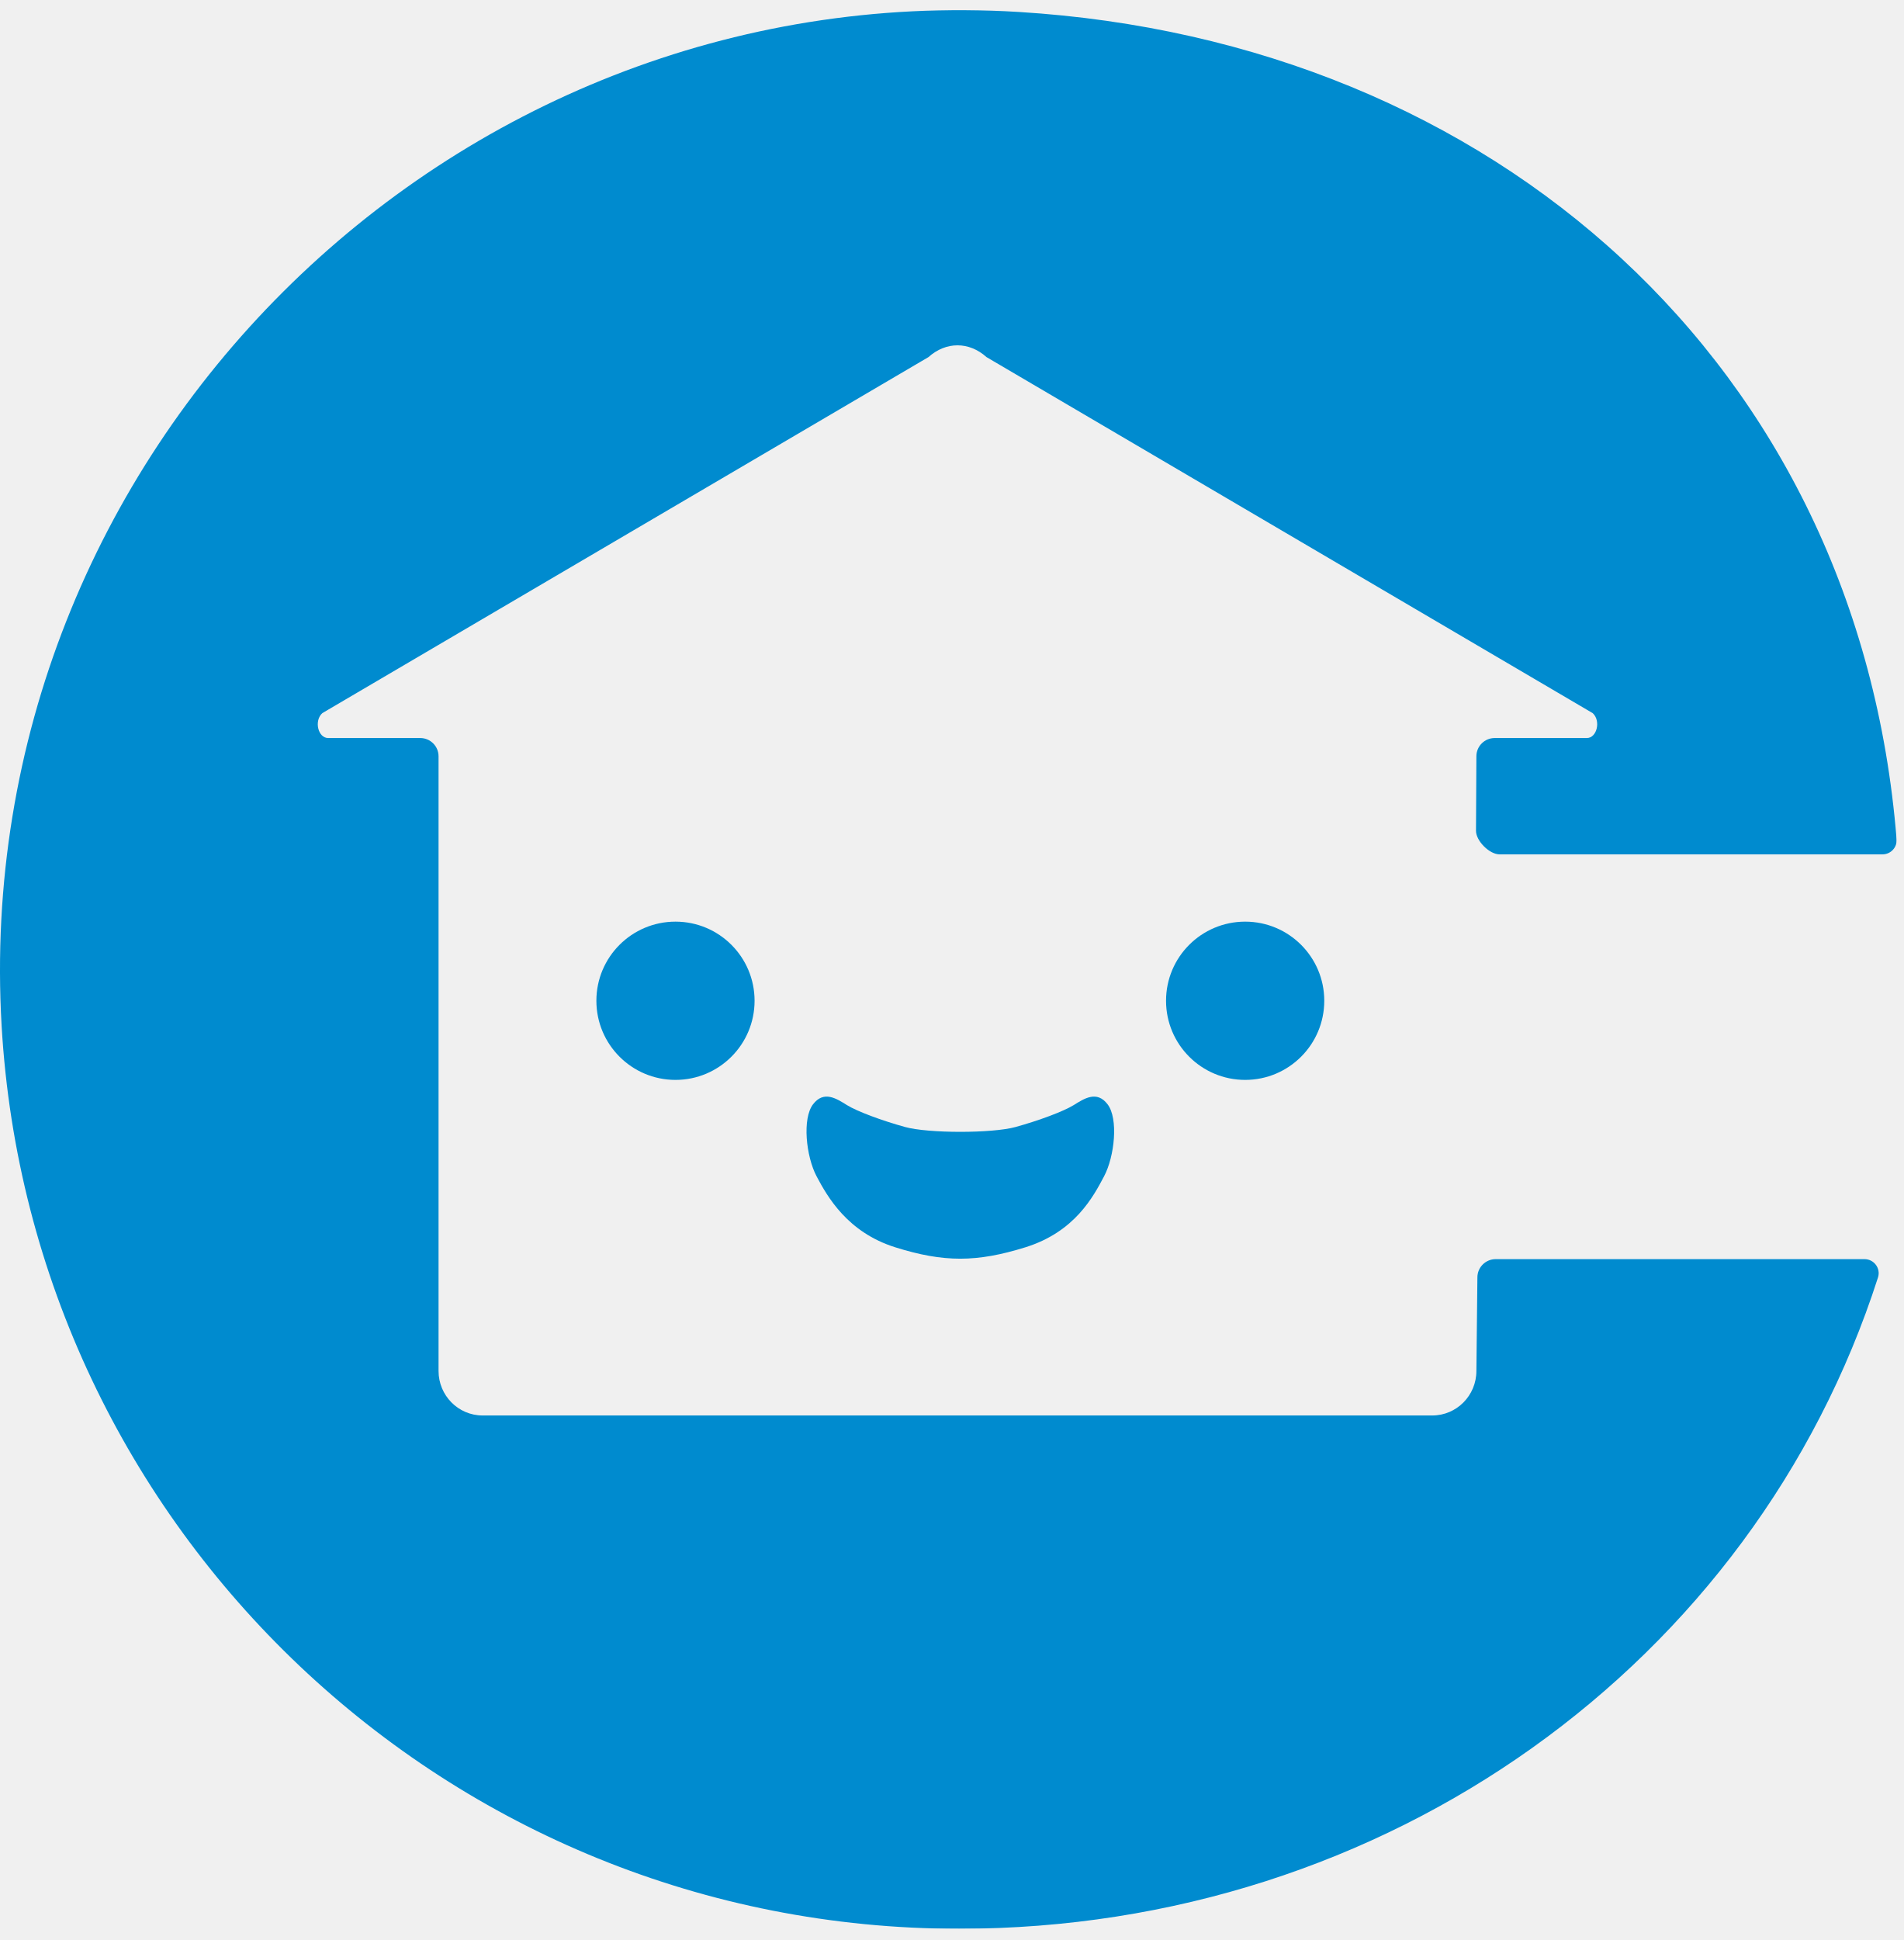
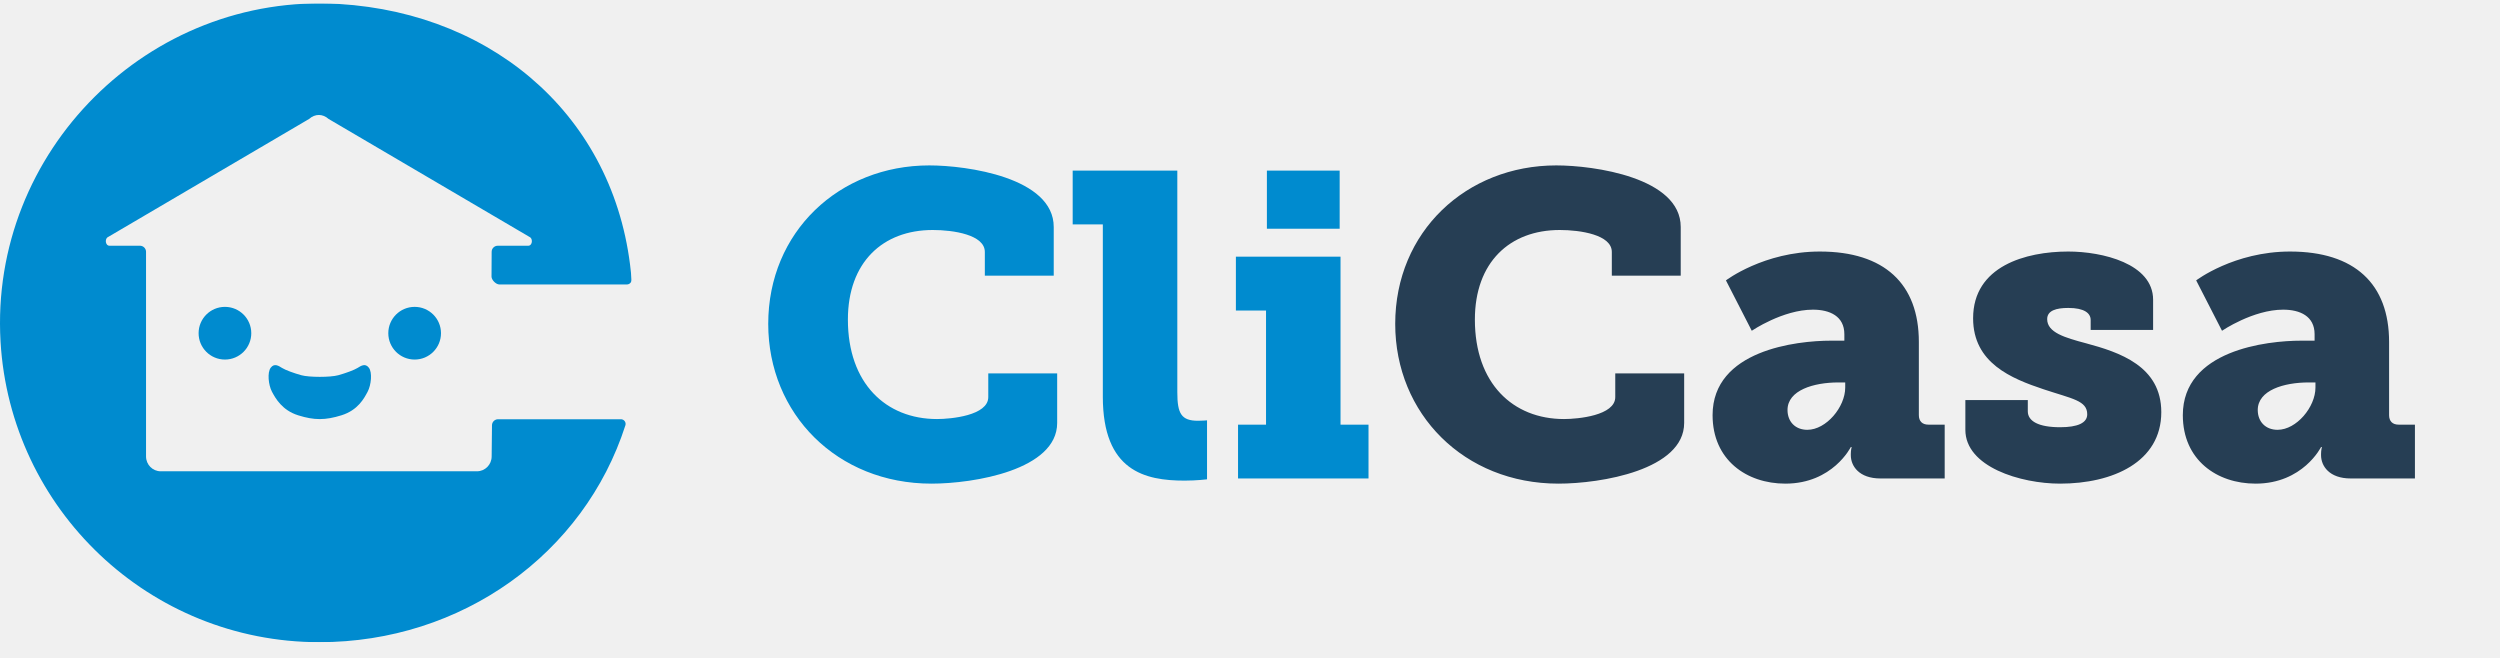
- <svg xmlns="http://www.w3.org/2000/svg" xmlns:xlink="http://www.w3.org/1999/xlink" width="53" height="54" viewBox="0 0 53 54">
+ <svg xmlns="http://www.w3.org/2000/svg" xmlns:xlink="http://www.w3.org/1999/xlink" width="209" height="55" viewBox="0 0 209 55">
  <defs>
-     <path id="e80pmvqrsa" d="M52.802 0.279L0 0.279 0 53.683 52.802 53.683 52.802 0.279z" />
+     <path id="ha35e8muga" d="M52.802 0.279L0 0.279 0 53.683 52.802 53.683 52.802 0.279z" />
  </defs>
-   <g fill="none" fill-rule="evenodd" transform="translate(0 .004)">
-     <mask id="6spnu3wwyb" fill="#fff">
-       <use xlink:href="#e80pmvqrsa" />
-     </mask>
-     <path fill="#008BCF" d="M24.924 34.715c1.354.424 2.267.421 3.621 0 1.38-.43 1.891-1.41 2.19-1.973.298-.562.403-1.612.1-2.007-.301-.396-.656-.157-.943.021-.288.178-.969.43-1.618.61-.649.18-2.43.18-3.078 0-.65-.18-1.33-.432-1.618-.61-.287-.178-.642-.417-.944-.021-.302.395-.197 1.445.101 2.007.299.562.856 1.555 2.19 1.973zm11.943-6.863c0-1.216-.986-2.202-2.202-2.202-1.217 0-2.203.986-2.203 2.202 0 1.217.986 2.203 2.203 2.203 1.216 0 2.202-.986 2.202-2.203zm-15.86 0c0-1.216-.986-2.202-2.202-2.202s-2.202.986-2.202 2.202c0 1.217.986 2.203 2.202 2.203s2.202-.986 2.202-2.203zm30.9 7.192c.265 0 .456.257.376.509-3.454 10.746-13.686 18.13-25.581 18.13C12.48 53.683.857 42.566.045 28.548-.876 12.644 12.45-.64 28.35.328c13.26.808 23.39 9.836 24.45 23.027.019.228-.164.422-.392.422H41.746c-.281 0-.655-.374-.655-.655l.011-2.075c0-.28.228-.508.51-.508h2.565c.283 0 .396-.484.162-.693l-16.875-9.91c-.487-.437-1.128-.437-1.616 0l-16.875 9.91c-.234.21-.121.693.163.693H11.7c.28 0 .509.228.509.508v17.109c0 .685.55 1.24 1.228 1.24h26.436c.678 0 1.229-.555 1.229-1.24l.028-2.604c0-.28.228-.508.51-.508h10.266z" mask="url(#6spnu3wwyb)" />
+   <g fill="none" fill-rule="evenodd">
+     <g transform="translate(0 .004)">
+       <mask id="rg6tj4z4db" fill="#fff">
+         <use xlink:href="#ha35e8muga" />
+       </mask>
+       <path fill="#008BCF" d="M24.924 34.715c1.354.424 2.267.421 3.621 0 1.38-.43 1.891-1.41 2.19-1.973.298-.562.403-1.612.1-2.007-.301-.396-.656-.157-.943.021-.288.178-.969.43-1.618.61-.649.18-2.43.18-3.078 0-.65-.18-1.33-.432-1.618-.61-.287-.178-.642-.417-.944-.021-.302.395-.197 1.445.101 2.007.299.562.856 1.555 2.19 1.973zm11.943-6.863c0-1.216-.986-2.202-2.202-2.202-1.217 0-2.203.986-2.203 2.202 0 1.217.986 2.203 2.203 2.203 1.216 0 2.202-.986 2.202-2.203zm-15.86 0c0-1.216-.986-2.202-2.202-2.202s-2.202.986-2.202 2.202c0 1.217.986 2.203 2.202 2.203s2.202-.986 2.202-2.203zm30.9 7.192c.265 0 .456.257.376.509-3.454 10.746-13.686 18.13-25.581 18.13C12.48 53.683.857 42.566.045 28.548-.876 12.644 12.45-.64 28.35.328c13.26.808 23.39 9.836 24.45 23.027.019.228-.164.422-.392.422H41.746c-.281 0-.655-.374-.655-.655l.011-2.075c0-.28.228-.508.51-.508h2.565c.283 0 .396-.484.162-.693l-16.875-9.91c-.487-.437-1.128-.437-1.616 0l-16.875 9.91c-.234.21-.121.693.163.693H11.7c.28 0 .509.228.509.508v17.109c0 .685.55 1.24 1.228 1.24h26.436c.678 0 1.229-.555 1.229-1.24l.028-2.604c0-.28.228-.508.51-.508h10.266z" mask="url(#rg6tj4z4db)" />
+     </g>
+     <path fill="#008BCF" fill-rule="nonzero" d="M77.868 40.432c3.564 0 10.512-1.152 10.512-5.076v-4.14h-5.76v1.98c0 1.548-3.132 1.836-4.284 1.836-4.284 0-7.452-2.988-7.452-8.316 0-4.788 2.916-7.488 7.092-7.488 1.728 0 4.356.396 4.356 1.836v1.98h5.76v-4.068c0-4.14-7.272-5.148-10.404-5.148-7.524 0-13.464 5.544-13.464 13.248 0 7.524 5.76 13.356 13.644 13.356zm21.168-.252c1.008 0 1.872-.108 1.872-.108V35.14s-.36.036-.756.036c-1.404 0-1.728-.612-1.728-2.376V14.26h-8.748v4.5h2.52v14.4c0 6.228 3.528 7.02 6.84 7.02zm12.96-21.06v-4.86h-6.084v4.86h6.084zM114.408 40v-4.5h-2.34V21.46h-8.748v4.5h2.52v9.54h-2.34V40h10.908z" />
+     <path fill="#263E54" fill-rule="nonzero" d="M130.284 40.432c3.564 0 10.512-1.152 10.512-5.076v-4.14h-5.76v1.98c0 1.548-3.132 1.836-4.284 1.836-4.284 0-7.452-2.988-7.452-8.316 0-4.788 2.916-7.488 7.092-7.488 1.728 0 4.356.396 4.356 1.836v1.98h5.76v-4.068c0-4.14-7.272-5.148-10.404-5.148-7.524 0-13.464 5.544-13.464 13.248 0 7.524 5.76 13.356 13.644 13.356zm18.972 0c3.96 0 5.472-3.06 5.472-3.06h.072s-.072.252-.072.576v.108c0 .9.684 1.944 2.484 1.944h5.364v-4.5h-1.368c-.504 0-.792-.288-.792-.792v-6.12c0-4.86-2.88-7.56-8.28-7.56-4.68 0-7.848 2.412-7.848 2.412l2.16 4.212s2.592-1.764 5.112-1.764c1.404 0 2.628.54 2.628 2.052v.54h-1.116c-2.88 0-9.9.792-9.9 6.228 0 3.744 2.844 5.724 6.084 5.724zm1.836-4.5c-1.008 0-1.656-.684-1.656-1.656 0-1.656 2.196-2.304 4.248-2.304h.576v.432c0 1.62-1.584 3.528-3.168 3.528zm21.132 4.5c4.392 0 8.46-1.8 8.46-5.976 0-3.852-3.492-5.004-6.3-5.76-1.764-.468-3.24-.9-3.24-2.016 0-.72.756-.936 1.764-.936 1.332 0 1.872.432 1.872 1.008v.828H180v-2.52c0-3.024-4.248-4.032-7.092-4.032-3.564 0-7.956 1.224-7.956 5.58 0 3.744 3.204 5.04 5.904 5.94 2.376.792 3.636.936 3.636 2.088 0 .72-.792 1.08-2.268 1.08-1.8 0-2.7-.504-2.7-1.332v-.936h-5.22v2.484c0 3.096 4.608 4.5 7.92 4.5zm16.344 0c3.96 0 5.472-3.06 5.472-3.06h.072s-.072.252-.072.576v.108c0 .9.684 1.944 2.484 1.944h5.364v-4.5h-1.368c-.504 0-.792-.288-.792-.792v-6.12c0-4.86-2.88-7.56-8.28-7.56-4.68 0-7.848 2.412-7.848 2.412l2.16 4.212s2.592-1.764 5.112-1.764c1.404 0 2.628.54 2.628 2.052v.54h-1.116c-2.88 0-9.9.792-9.9 6.228 0 3.744 2.844 5.724 6.084 5.724zm1.836-4.5c-1.008 0-1.656-.684-1.656-1.656 0-1.656 2.196-2.304 4.248-2.304h.576v.432c0 1.62-1.584 3.528-3.168 3.528z" />
  </g>
</svg>
